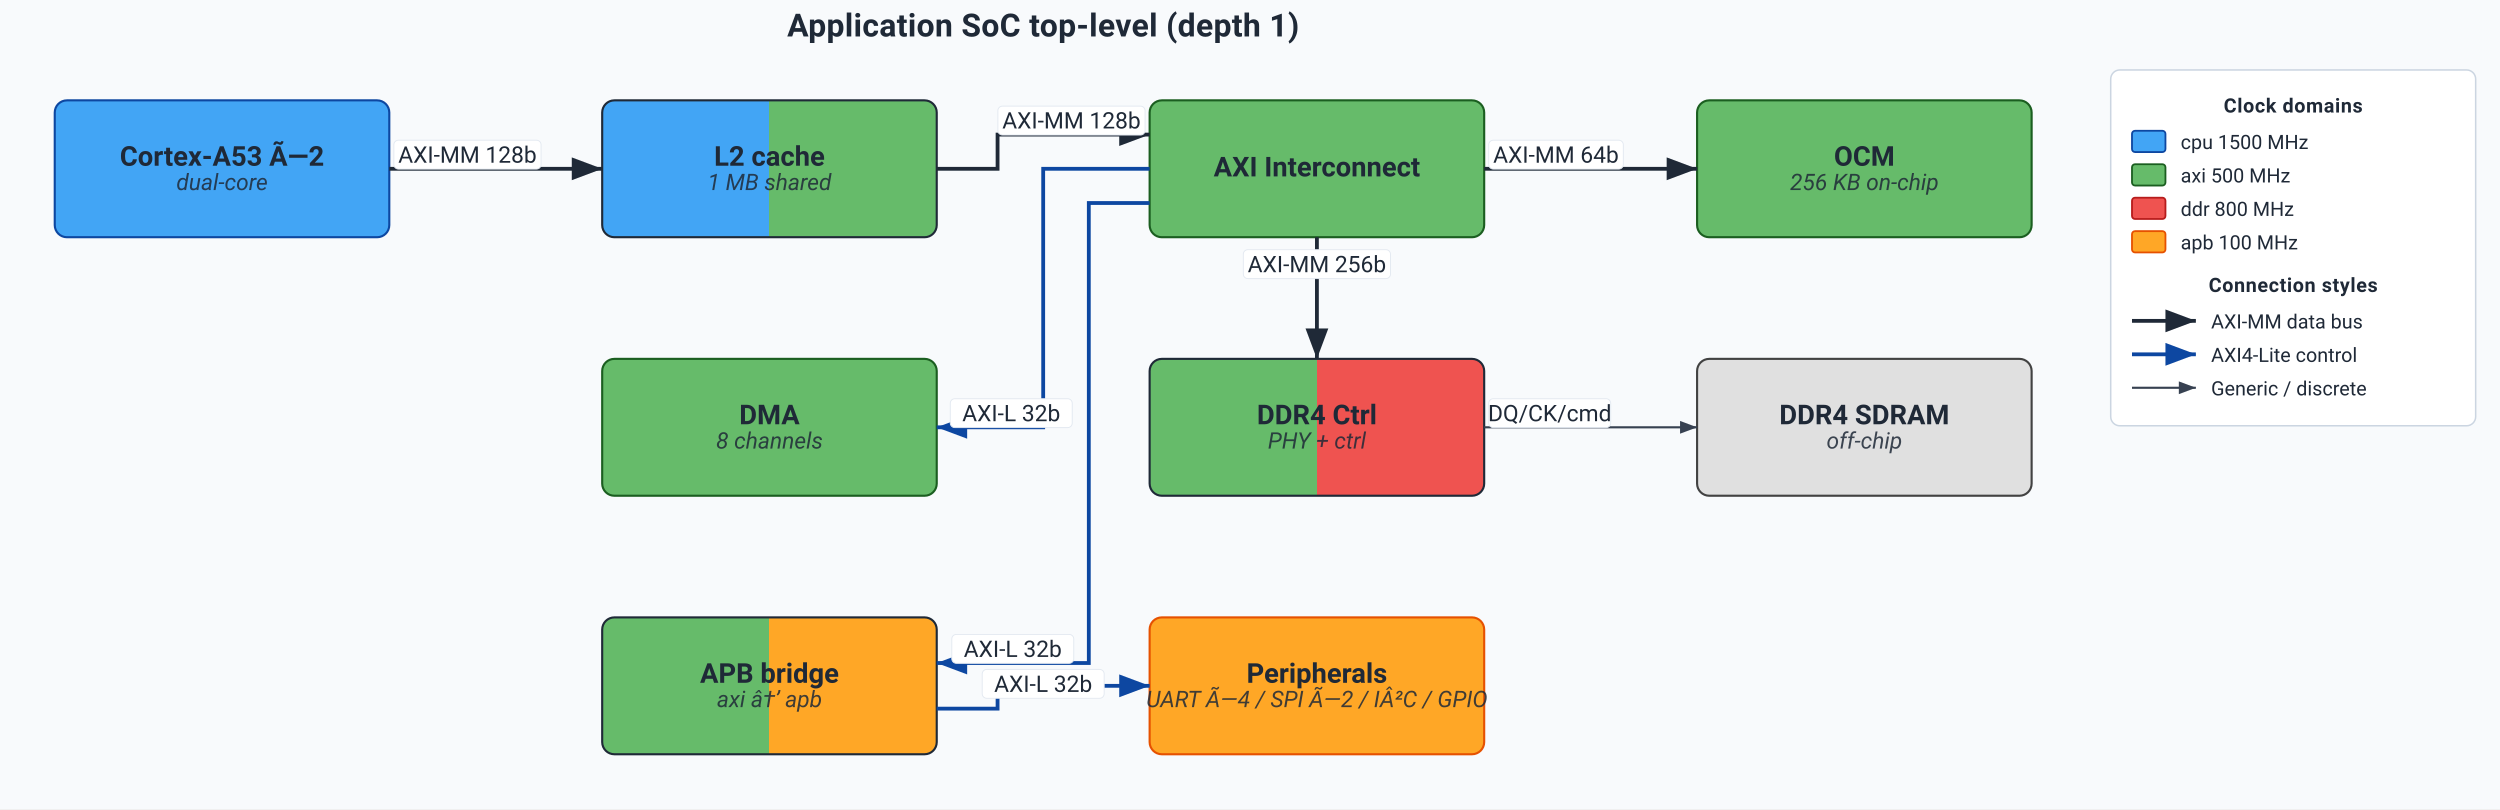
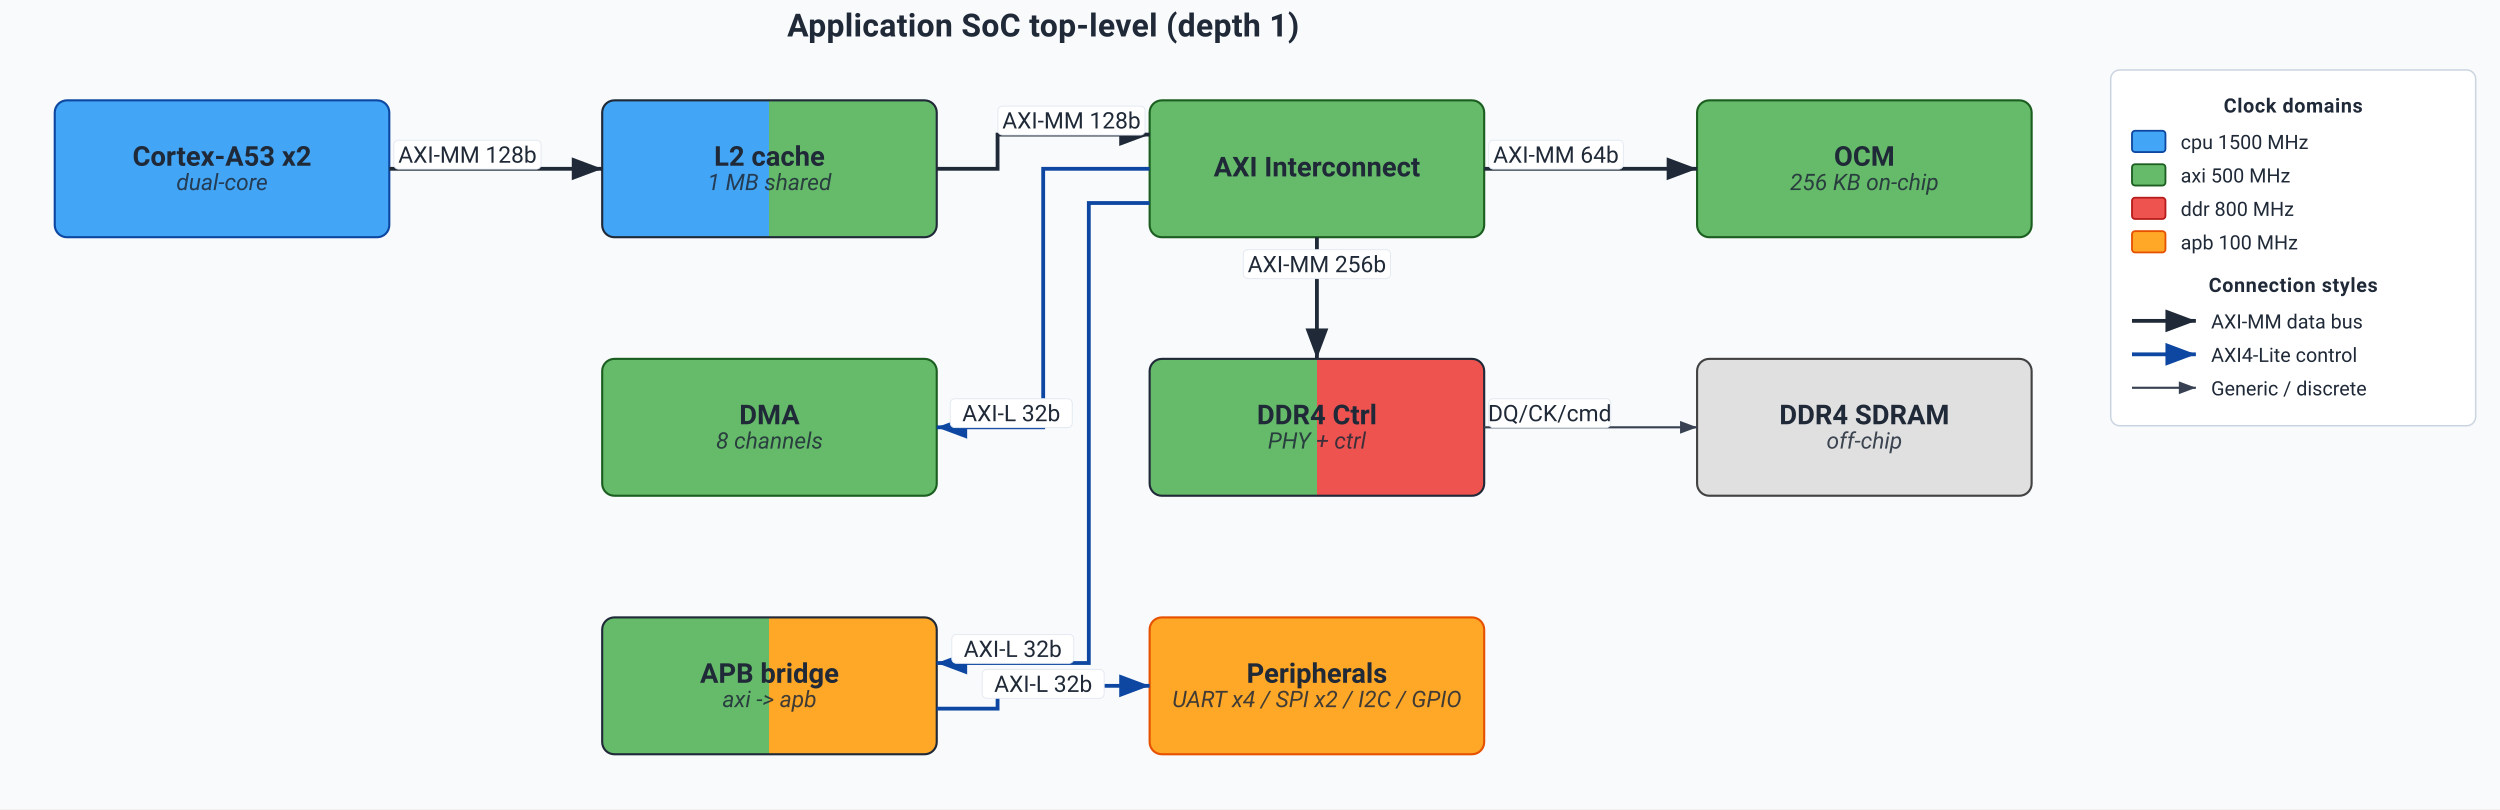
<svg xmlns="http://www.w3.org/2000/svg" width="1644" height="532" viewBox="0 0 1644 532" font-family="ui-sans-serif, system-ui, -apple-system, 'Segoe UI', Roboto, 'Helvetica Neue', Arial, sans-serif" style="background:#f8fafc">
  <defs>
    <marker id="ah-solid" markerWidth="9" markerHeight="9" refX="8" refY="3" orient="auto">
      <path d="M0,0 L0,6 L8,3 z" fill="#1f2937" />
    </marker>
    <marker id="ah-thin" markerWidth="9" markerHeight="9" refX="8" refY="3" orient="auto">
      <path d="M0,0 L0,6 L8,3 z" fill="#374151" />
    </marker>
    <marker id="ah-stream" markerWidth="9" markerHeight="9" refX="8" refY="3" orient="auto">
      <path d="M0,0 L0,6 L8,3 z" fill="#5C5C00" />
    </marker>
    <marker id="ah-axil" markerWidth="9" markerHeight="9" refX="8" refY="3" orient="auto">
      <path d="M0,0 L0,6 L8,3 z" fill="#0D47A1" />
    </marker>
    <marker id="ah-cdc" markerWidth="9" markerHeight="9" refX="8" refY="3" orient="auto">
      <path d="M0,0 L0,6 L8,3 z" fill="#6A1B9A" />
    </marker>
    <marker id="ah-open" markerWidth="9" markerHeight="9" refX="8" refY="3" orient="auto">
      <path d="M0.5,0.5 L0.5,5.5 L8,3 z" fill="#f8fafc" stroke="#1f2937" stroke-width="1" />
    </marker>
    <linearGradient id="grad-l2" x1="0%" y1="0%" x2="100%" y2="0%">
      <stop offset="50%" stop-color="#42A5F5" />
      <stop offset="50%" stop-color="#66BB6A" />
    </linearGradient>
    <linearGradient id="grad-ddr_ctrl" x1="0%" y1="0%" x2="100%" y2="0%">
      <stop offset="50%" stop-color="#66BB6A" />
      <stop offset="50%" stop-color="#EF5350" />
    </linearGradient>
    <linearGradient id="grad-apb_br" x1="0%" y1="0%" x2="100%" y2="0%">
      <stop offset="50%" stop-color="#66BB6A" />
      <stop offset="50%" stop-color="#FFA726" />
    </linearGradient>
  </defs>
  <rect width="1644" height="532" fill="#f8fafc" id="_canvas_bg" />
  <text x="686.0" y="24" text-anchor="middle" font-size="21" font-weight="600" fill="#1f2937" letter-spacing="0.2">Application SoC top-level (depth 1)</text>
  <rect id="cpu" x="36" y="66" width="220" height="90" fill="#42A5F5" stroke="#0D47A1" stroke-width="1.4" rx="8" />
-   <text x="146" y="109" text-anchor="middle" font-size="18" font-weight="600" fill="#1f2937">Cortex-A53 Ã—2</text>
+   <text x="146" y="109" text-anchor="middle" font-size="18" font-weight="600" fill="#1f2937">Cortex-A53 x2</text>
  <text x="146" y="125" text-anchor="middle" font-size="15" font-style="italic" fill="#1f2937" opacity="0.85">dual-core</text>
  <rect id="l2" x="396" y="66" width="220" height="90" fill="url(#grad-l2)" stroke="#1f2937" stroke-width="1.4" rx="8" />
  <text x="506" y="109" text-anchor="middle" font-size="18" font-weight="600" fill="#1f2937">L2 cache</text>
  <text x="506" y="125" text-anchor="middle" font-size="15" font-style="italic" fill="#1f2937" opacity="0.85">1 MB shared</text>
  <rect id="ic" x="756" y="66" width="220" height="90" fill="#66BB6A" stroke="#1B5E20" stroke-width="1.4" rx="8" />
  <text x="866" y="116" text-anchor="middle" font-size="18" font-weight="600" fill="#1f2937">AXI Interconnect</text>
  <rect id="sram" x="1116" y="66" width="220" height="90" fill="#66BB6A" stroke="#1B5E20" stroke-width="1.4" rx="8" />
  <text x="1226" y="109" text-anchor="middle" font-size="18" font-weight="600" fill="#1f2937">OCM</text>
  <text x="1226" y="125" text-anchor="middle" font-size="15" font-style="italic" fill="#1f2937" opacity="0.85">256 KB on-chip</text>
  <rect id="dma" x="396" y="236" width="220" height="90" fill="#66BB6A" stroke="#1B5E20" stroke-width="1.4" rx="8" />
  <text x="506" y="279" text-anchor="middle" font-size="18" font-weight="600" fill="#1f2937">DMA</text>
  <text x="506" y="295" text-anchor="middle" font-size="15" font-style="italic" fill="#1f2937" opacity="0.85">8 channels</text>
  <rect id="ddr_ctrl" x="756" y="236" width="220" height="90" fill="url(#grad-ddr_ctrl)" stroke="#1f2937" stroke-width="1.4" rx="8" />
  <text x="866" y="279" text-anchor="middle" font-size="18" font-weight="600" fill="#1f2937">DDR4 Ctrl</text>
  <text x="866" y="295" text-anchor="middle" font-size="15" font-style="italic" fill="#1f2937" opacity="0.85">PHY + ctrl</text>
  <rect id="ddr3" x="1116" y="236" width="220" height="90" fill="#E0E0E0" stroke="#424242" stroke-width="1.4" rx="8" />
  <text x="1226" y="279" text-anchor="middle" font-size="18" font-weight="600" fill="#1f2937">DDR4 SDRAM</text>
  <text x="1226" y="295" text-anchor="middle" font-size="15" font-style="italic" fill="#1f2937" opacity="0.85">off-chip</text>
  <rect id="apb_br" x="396" y="406" width="220" height="90" fill="url(#grad-apb_br)" stroke="#1f2937" stroke-width="1.4" rx="8" />
  <text x="506" y="449" text-anchor="middle" font-size="18" font-weight="600" fill="#1f2937">APB bridge</text>
-   <text x="506" y="465" text-anchor="middle" font-size="15" font-style="italic" fill="#1f2937" opacity="0.85">axi â†’ apb</text>
+   <text x="506" y="465" text-anchor="middle" font-size="15" font-style="italic" fill="#1f2937" opacity="0.85">axi -&gt; apb</text>
  <rect id="periph" x="756" y="406" width="220" height="90" fill="#FFA726" stroke="#E65100" stroke-width="1.4" rx="8" />
  <text x="866" y="449" text-anchor="middle" font-size="18" font-weight="600" fill="#1f2937">Peripherals</text>
-   <text x="866" y="465" text-anchor="middle" font-size="15" font-style="italic" fill="#1f2937" opacity="0.85">UART Ã—4 / SPI Ã—2 / IÂ²C / GPIO</text>
+   <text x="866" y="465" text-anchor="middle" font-size="15" font-style="italic" fill="#1f2937" opacity="0.85">UART x4 / SPI x2 / I2C / GPIO</text>
  <path id="edge_cpu_to_l2" d="M 256.0,111.0 L 326.0,111.0 L 396.0,111.0" stroke="#1f2937" stroke-width="2.5" fill="none" marker-end="url(#ah-solid)" />
  <rect x="259.0" y="92.2" width="96.8" height="19.0" fill="#ffffff" stroke="#e2e8f0" stroke-width="0.6" rx="3" />
  <text x="307.4" y="107.0" text-anchor="middle" font-size="15" fill="#1f2937">AXI-MM 128b</text>
  <path id="edge_l2_to_ic" d="M 616.0,111.0 L 656.0,111.0 L 656.0,88.5 L 756.0,88.5" stroke="#1f2937" stroke-width="2.5" fill="none" marker-end="url(#ah-solid)" />
  <rect x="656.2" y="69.8" width="96.8" height="19.0" fill="#ffffff" stroke="#e2e8f0" stroke-width="0.6" rx="3" />
  <text x="704.6" y="84.5" text-anchor="middle" font-size="15" fill="#1f2937">AXI-MM 128b</text>
  <path id="edge_ic_to_sram" d="M 976.0,111.0 L 1046.0,111.0 L 1116.0,111.0" stroke="#1f2937" stroke-width="2.5" fill="none" marker-end="url(#ah-solid)" />
  <rect x="979.0" y="92.2" width="88.5" height="19.0" fill="#ffffff" stroke="#e2e8f0" stroke-width="0.6" rx="3" />
  <text x="1023.2" y="107.0" text-anchor="middle" font-size="15" fill="#1f2937">AXI-MM 64b</text>
  <path id="edge_ic_to_dma" d="M 756.0,111.0 L 686.0,111.0 L 686.0,281.0 L 616.0,281.0" stroke="#0D47A1" stroke-width="2.5" fill="none" marker-end="url(#ah-axil)" />
  <rect x="624.9" y="262.2" width="80.2" height="19.0" fill="#ffffff" stroke="#e2e8f0" stroke-width="0.6" rx="3" />
  <text x="665.0" y="277.0" text-anchor="middle" font-size="15" fill="#1f2937">AXI-L 32b</text>
  <path id="edge_ic_to_ddr_ctrl" d="M 866.0,156.0 L 866.0,196.0 L 866.0,236.0" stroke="#1f2937" stroke-width="2.5" fill="none" marker-end="url(#ah-solid)" />
  <rect x="817.6" y="164.2" width="96.8" height="19.0" fill="#ffffff" stroke="#e2e8f0" stroke-width="0.6" rx="3" />
  <text x="866.0" y="179.0" text-anchor="middle" font-size="15" fill="#1f2937">AXI-MM 256b</text>
  <path id="edge_ddr_ctrl_to_ddr3" d="M 976.0,281.0 L 1046.0,281.0 L 1116.0,281.0" stroke="#374151" stroke-width="1.4" fill="none" marker-end="url(#ah-thin)" />
  <rect x="979.0" y="262.2" width="80.2" height="19.0" fill="#ffffff" stroke="#e2e8f0" stroke-width="0.6" rx="3" />
  <text x="1019.1" y="277.0" text-anchor="middle" font-size="15" fill="#1f2937">DQ/CK/cmd</text>
  <path id="edge_ic_to_apb_br" d="M 756.0,133.5 L 716.0,133.5 L 716.0,436.0 L 616.0,436.0" stroke="#0D47A1" stroke-width="2.5" fill="none" marker-end="url(#ah-axil)" />
  <rect x="625.9" y="417.2" width="80.2" height="19.0" fill="#ffffff" stroke="#e2e8f0" stroke-width="0.6" rx="3" />
  <text x="666.0" y="432.0" text-anchor="middle" font-size="15" fill="#1f2937">AXI-L 32b</text>
  <path id="edge_apb_br_to_periph" d="M 616.0,466.0 L 656.0,466.0 L 656.0,451.0 L 756.0,451.0" stroke="#0D47A1" stroke-width="2.5" fill="none" marker-end="url(#ah-axil)" />
  <rect x="645.9" y="440.2" width="80.2" height="19.0" fill="#ffffff" stroke="#e2e8f0" stroke-width="0.6" rx="3" />
  <text x="686.0" y="455.0" text-anchor="middle" font-size="15" fill="#1f2937">AXI-L 32b</text>
  <rect id="legend_card" x="1388" y="46" width="240" height="234" fill="#ffffff" stroke="#cbd5e1" stroke-width="1" rx="6" />
  <text x="1508" y="74" text-anchor="middle" font-size="13" font-weight="700" fill="#1f2937" letter-spacing="0.4">Clock domains</text>
  <rect x="1402" y="86" width="22" height="14" fill="#42A5F5" stroke="#0D47A1" stroke-width="1.2" rx="2" />
  <text x="1434" y="98" font-size="13" fill="#1f2937">cpu  1500 MHz</text>
  <rect x="1402" y="108" width="22" height="14" fill="#66BB6A" stroke="#1B5E20" stroke-width="1.2" rx="2" />
  <text x="1434" y="120" font-size="13" fill="#1f2937">axi  500 MHz</text>
  <rect x="1402" y="130" width="22" height="14" fill="#EF5350" stroke="#B71C1C" stroke-width="1.2" rx="2" />
  <text x="1434" y="142" font-size="13" fill="#1f2937">ddr  800 MHz</text>
  <rect x="1402" y="152" width="22" height="14" fill="#FFA726" stroke="#E65100" stroke-width="1.2" rx="2" />
  <text x="1434" y="164" font-size="13" fill="#1f2937">apb  100 MHz</text>
  <text x="1508" y="192" text-anchor="middle" font-size="13" font-weight="700" fill="#1f2937" letter-spacing="0.4">Connection styles</text>
  <path id="legend-arrow-axi-mm" d="M 1402,211.0 L 1444,211.0" stroke="#1f2937" stroke-width="2.5" fill="none" marker-end="url(#ah-solid)" />
  <text x="1454" y="216" font-size="13" fill="#1f2937">AXI-MM data bus</text>
  <path id="legend-arrow-axi-lite" d="M 1402,233.0 L 1444,233.0" stroke="#0D47A1" stroke-width="2.5" fill="none" marker-end="url(#ah-axil)" />
  <text x="1454" y="238" font-size="13" fill="#1f2937">AXI4-Lite control</text>
  <path id="legend-arrow-generic" d="M 1402,255.0 L 1444,255.0" stroke="#374151" stroke-width="1.4" fill="none" marker-end="url(#ah-thin)" />
  <text x="1454" y="260" font-size="13" fill="#1f2937">Generic / discrete</text>
</svg>
